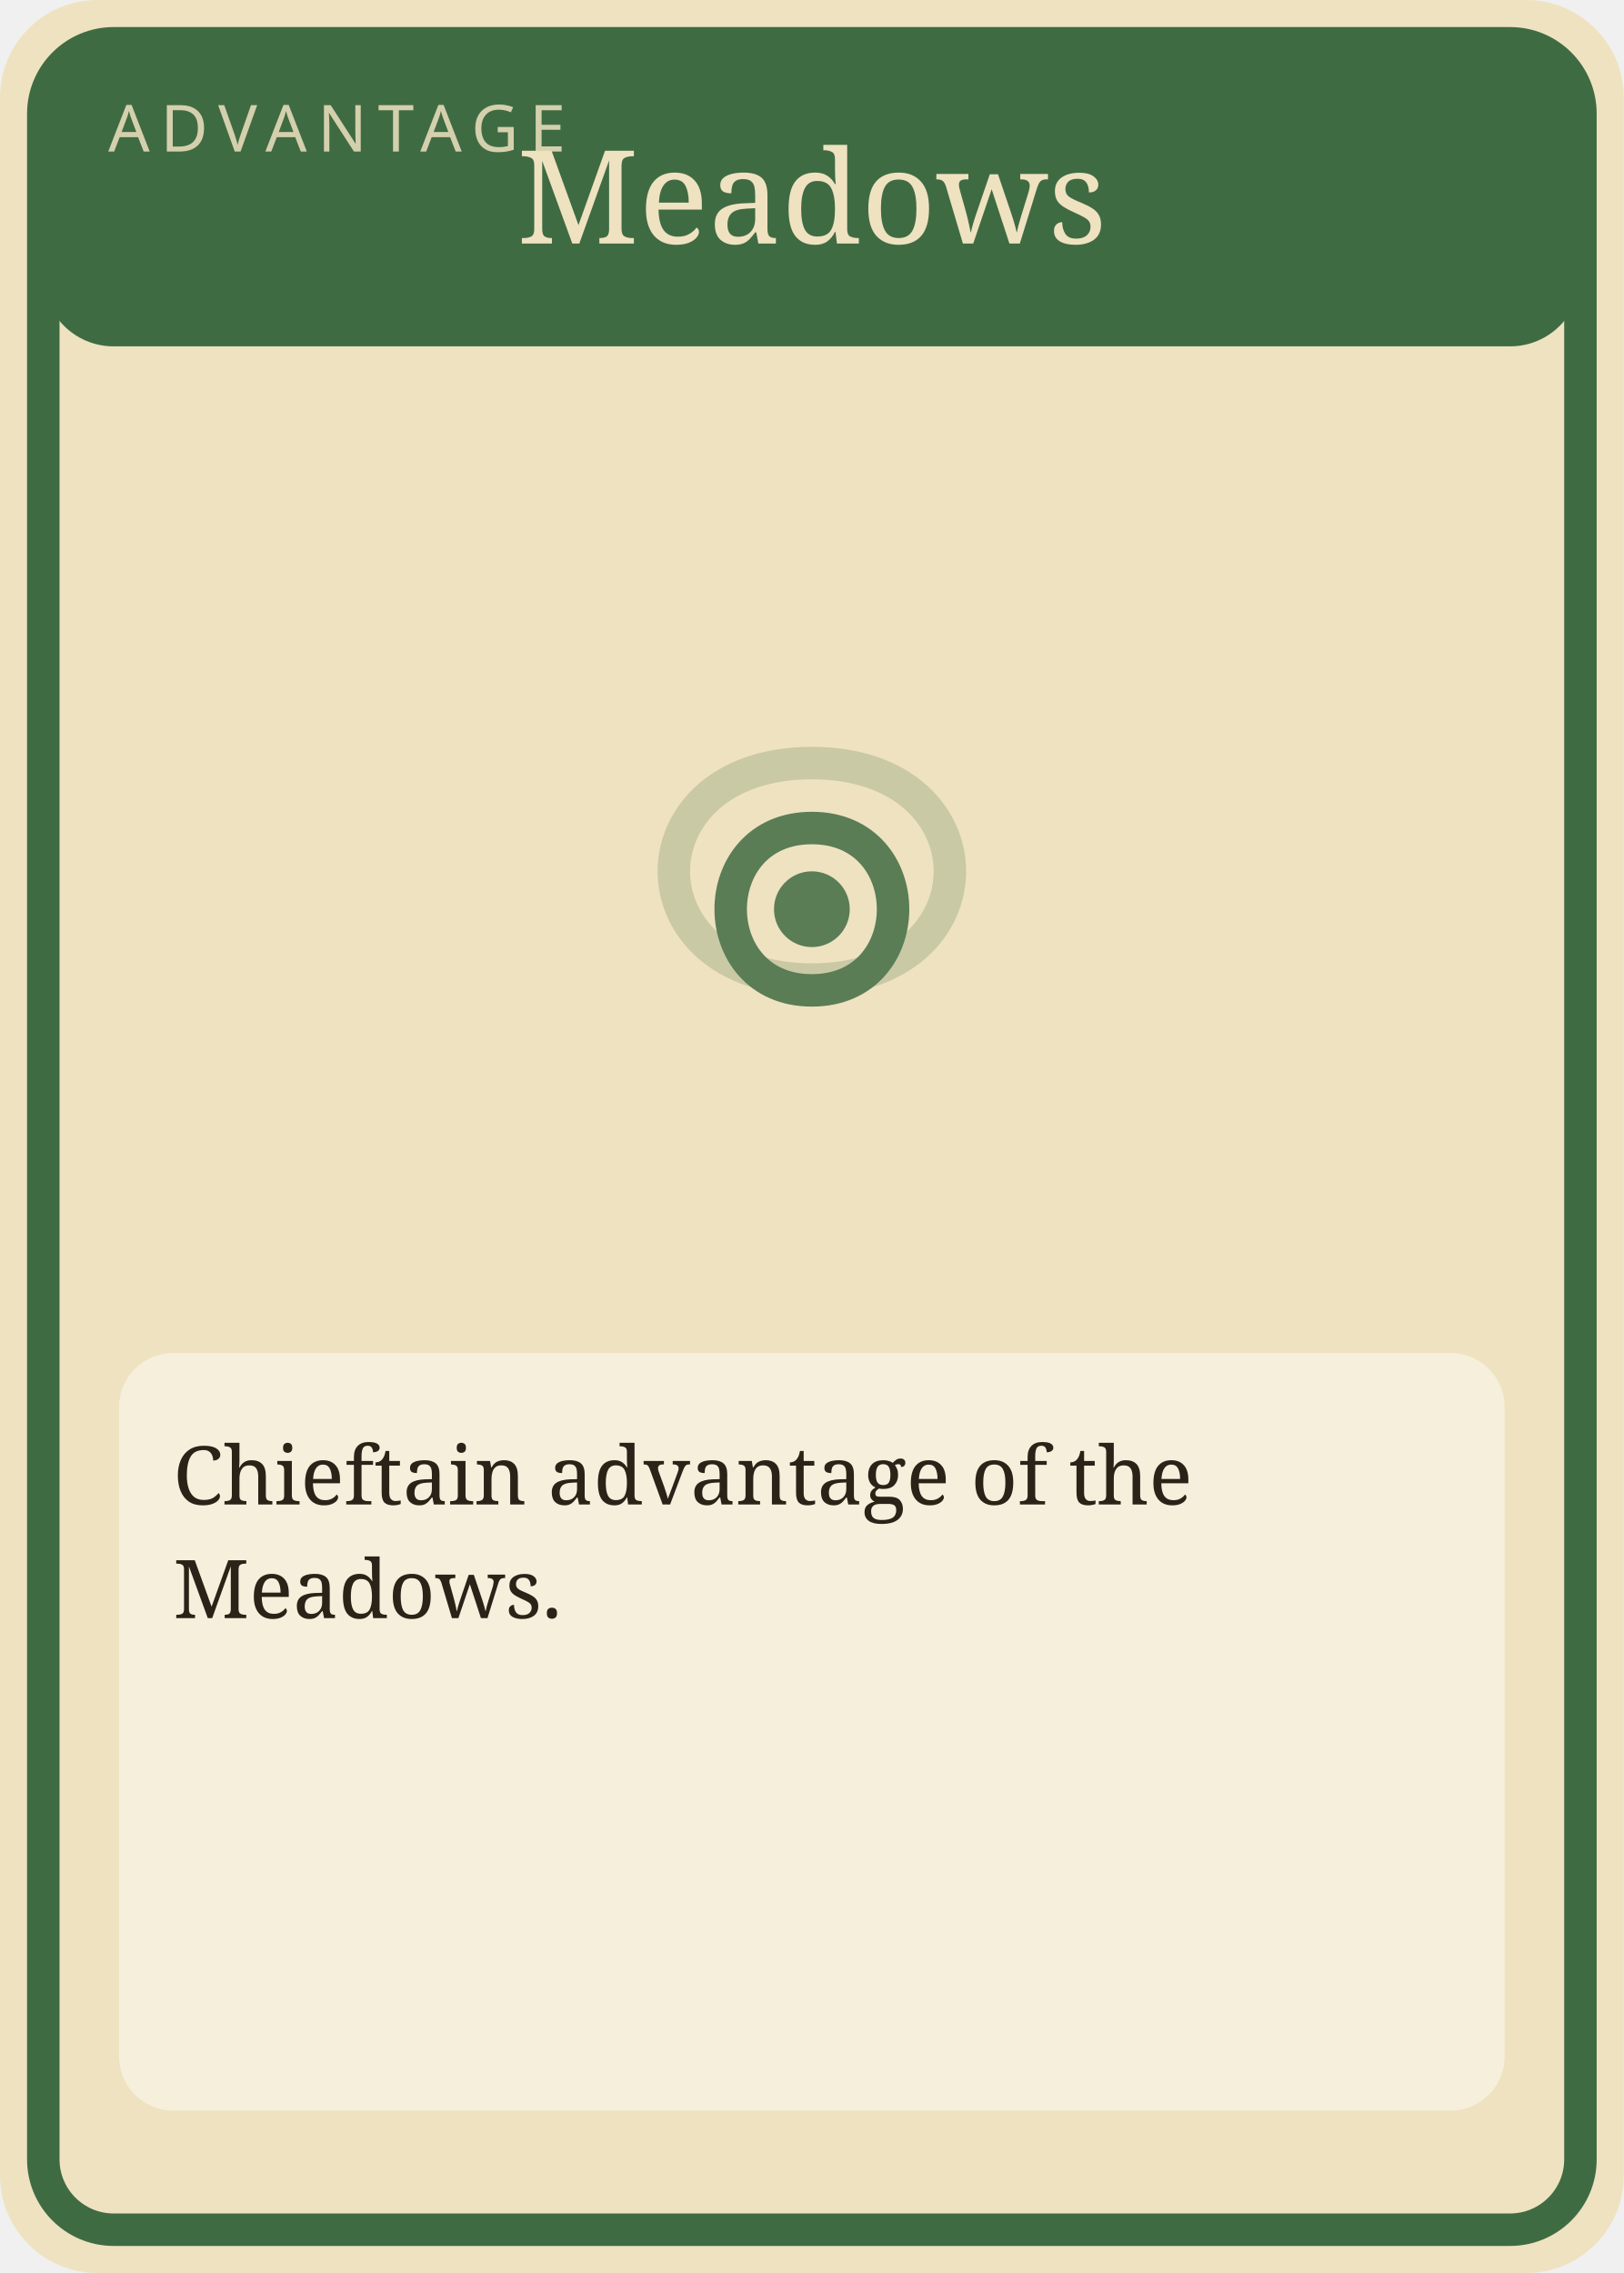
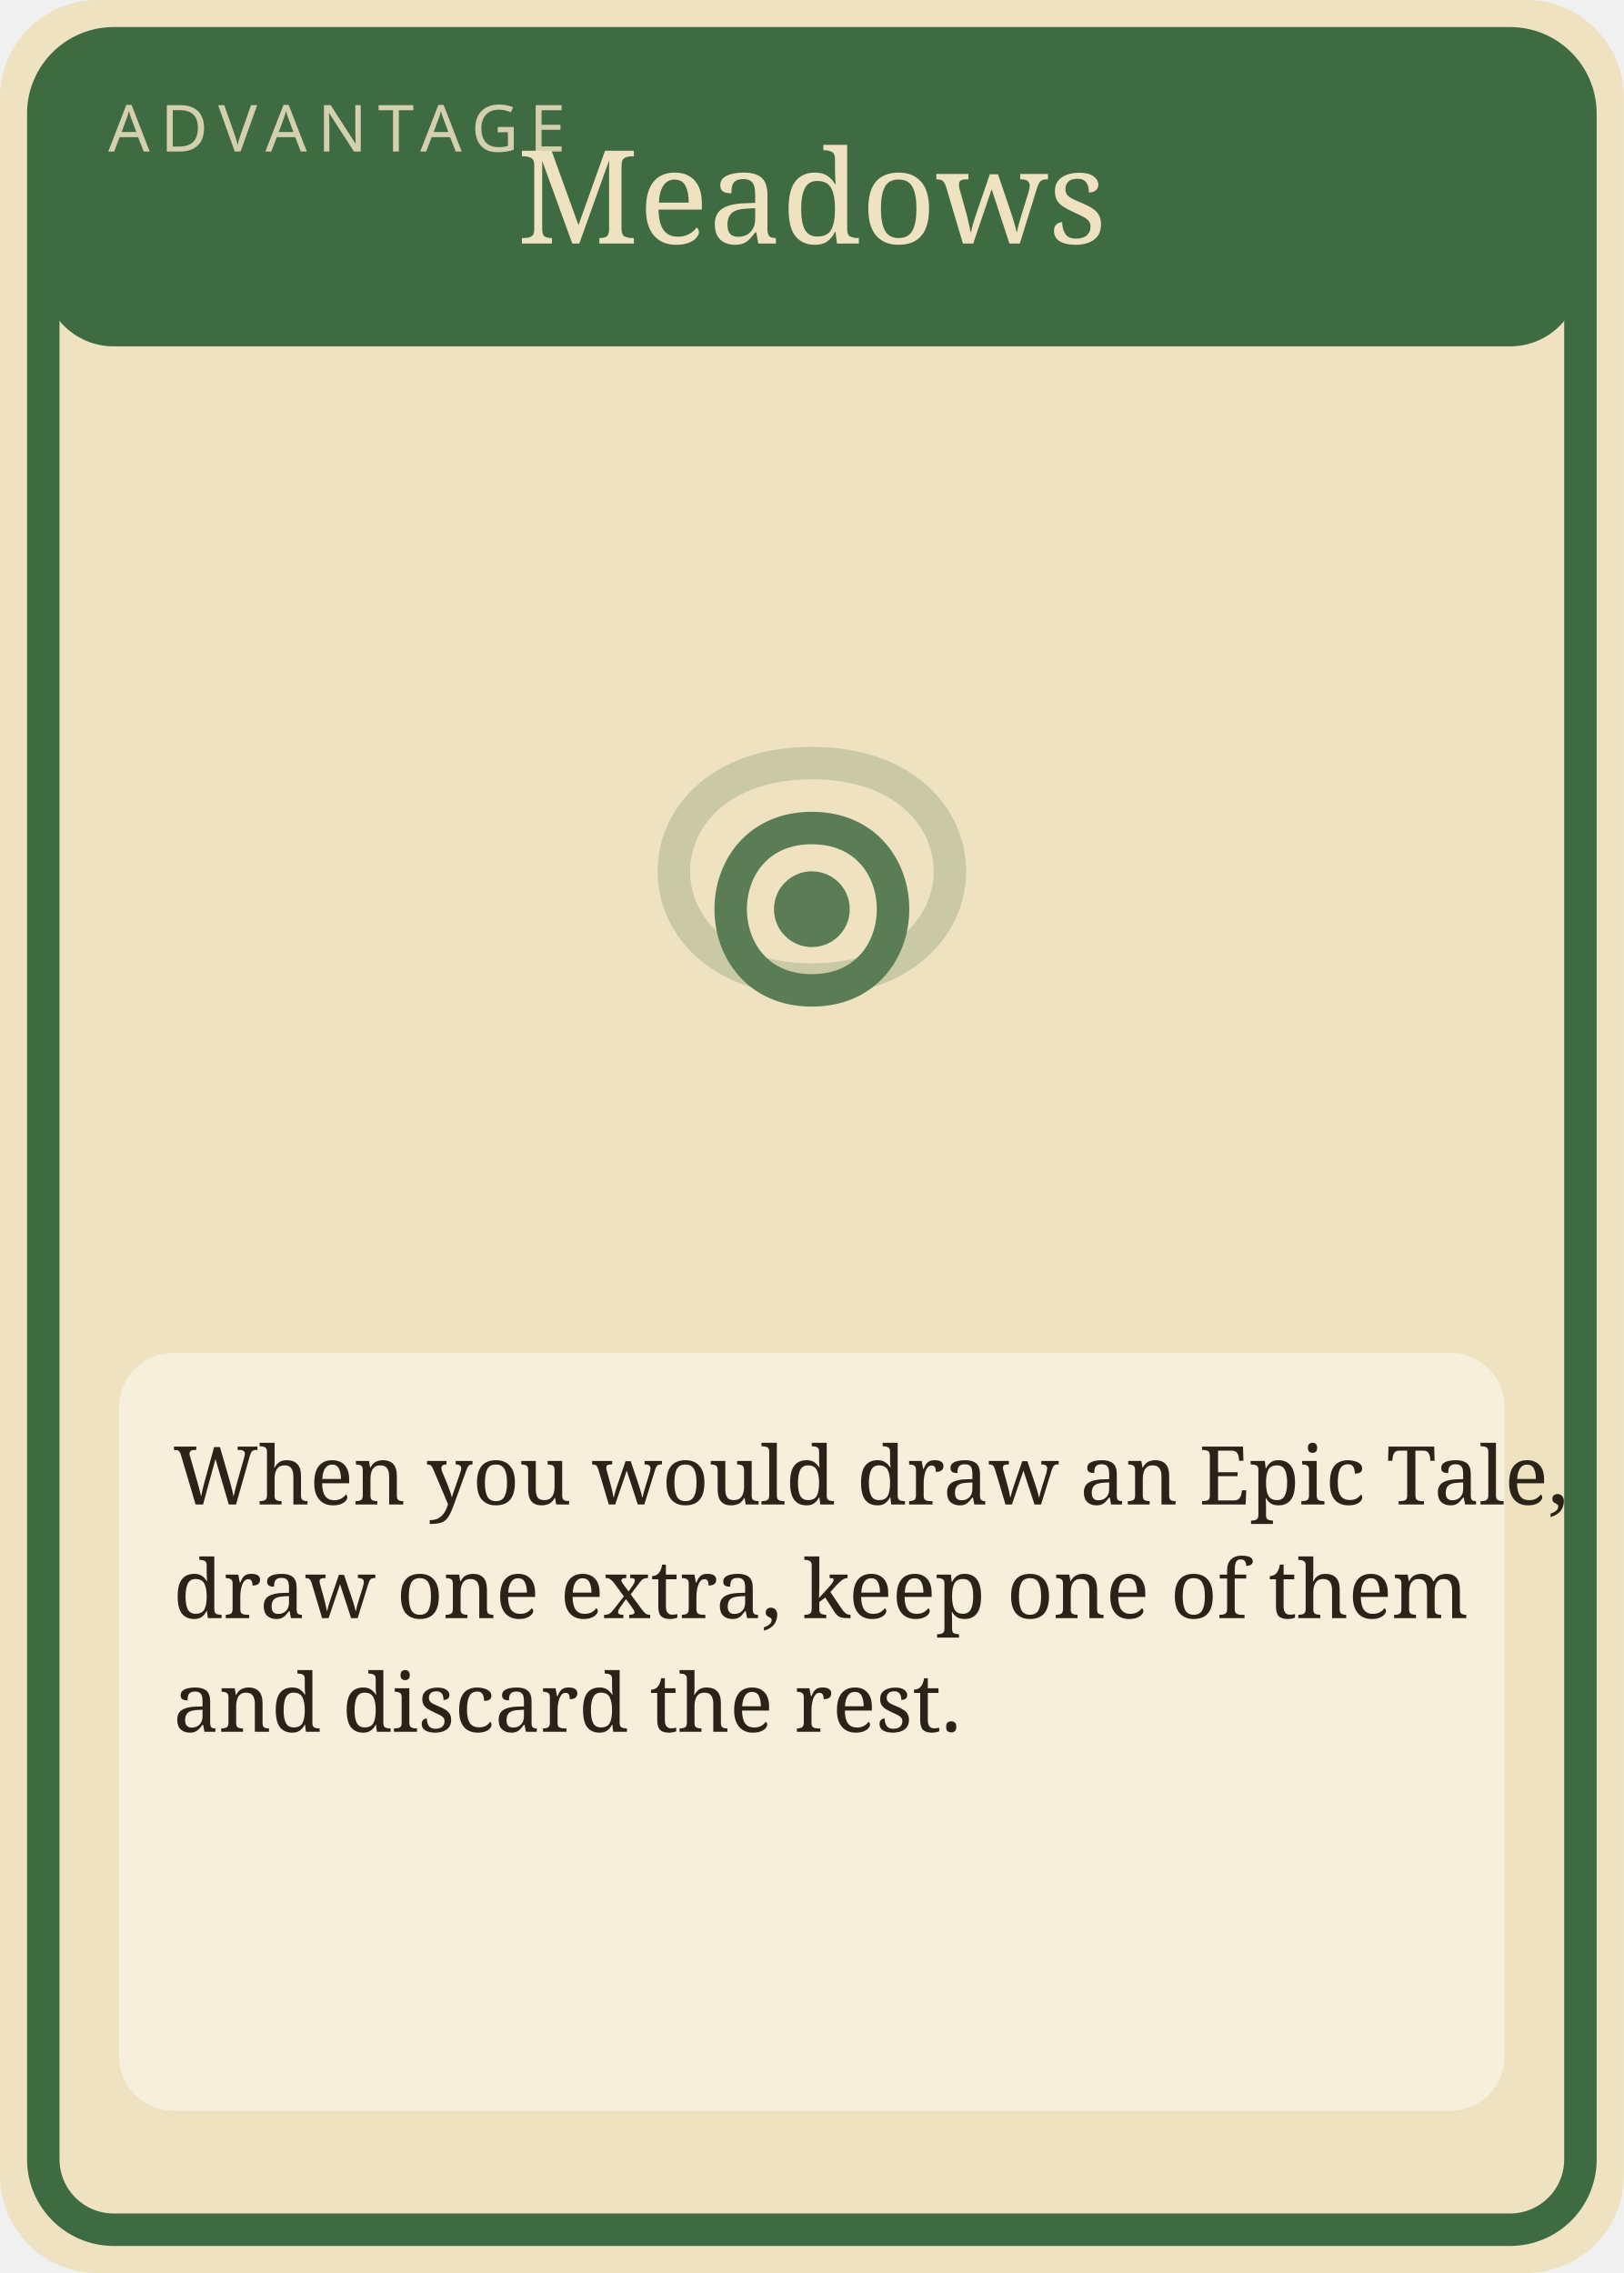
<svg xmlns="http://www.w3.org/2000/svg" width="300" height="420" viewBox="0 0 300 420">
  <rect width="300" height="420" rx="18" fill="#efe2c0" />
  <rect x="8" y="8" width="284" height="404" rx="13" fill="none" stroke="#3f6b43" stroke-width="6" />
  <rect x="8" y="8" width="284" height="56" rx="13" fill="#3f6b43" />
  <text x="150" y="45" text-anchor="middle" font-family="Georgia, serif" font-size="24" fill="#efe2c0">Meadows</text>
  <text x="20" y="28" font-family="sans-serif" font-size="12" letter-spacing="2" fill="#efe2c0" opacity="0.85">ADVANTAGE</text>
  <g transform="translate(150 175)" fill="none" stroke="#3f6b43" stroke-width="6" stroke-linecap="round" opacity="0.85">
    <path d="M0 -34 C34 -34 34 6 0 6 C-34 6 -34 -34 0 -34" opacity="0.25" />
    <path d="M0 -22 C20 -22 20 8 0 8 C-20 8 -20 -22 0 -22" />
    <circle cx="0" cy="-7" r="4" fill="#3f6b43" />
  </g>
  <rect x="22" y="250" width="256" height="140" rx="10" fill="#ffffff" opacity="0.45" />
  <text x="32" y="278" font-family="Georgia, serif" font-size="15" fill="#2b2218">
-     <tspan x="32" y="278">Chieftain advantage of the</tspan>
-     <tspan x="32" y="299">Meadows.</tspan>
+     <tspan x="32" y="278">When you would draw an Epic Tale,</tspan>
+     <tspan x="32" y="299">draw one extra, keep one of them</tspan>
+     <tspan x="32" y="320">and discard the rest.</tspan>
  </text>
</svg>
